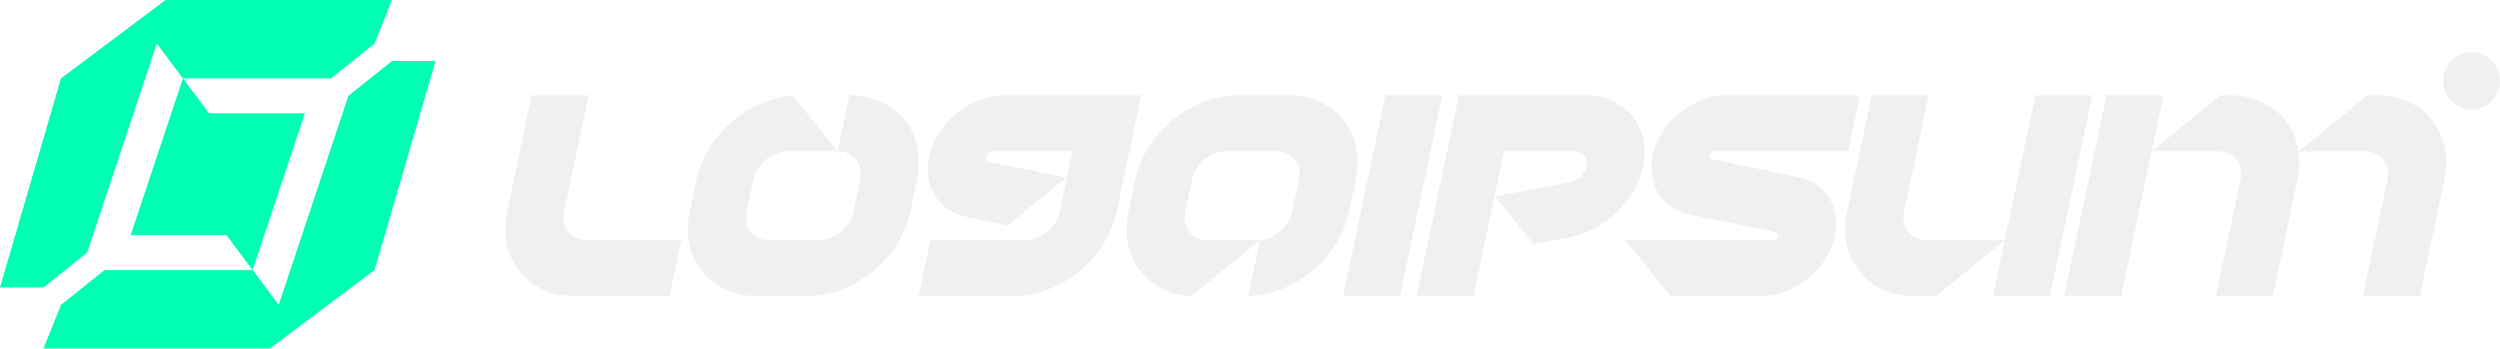
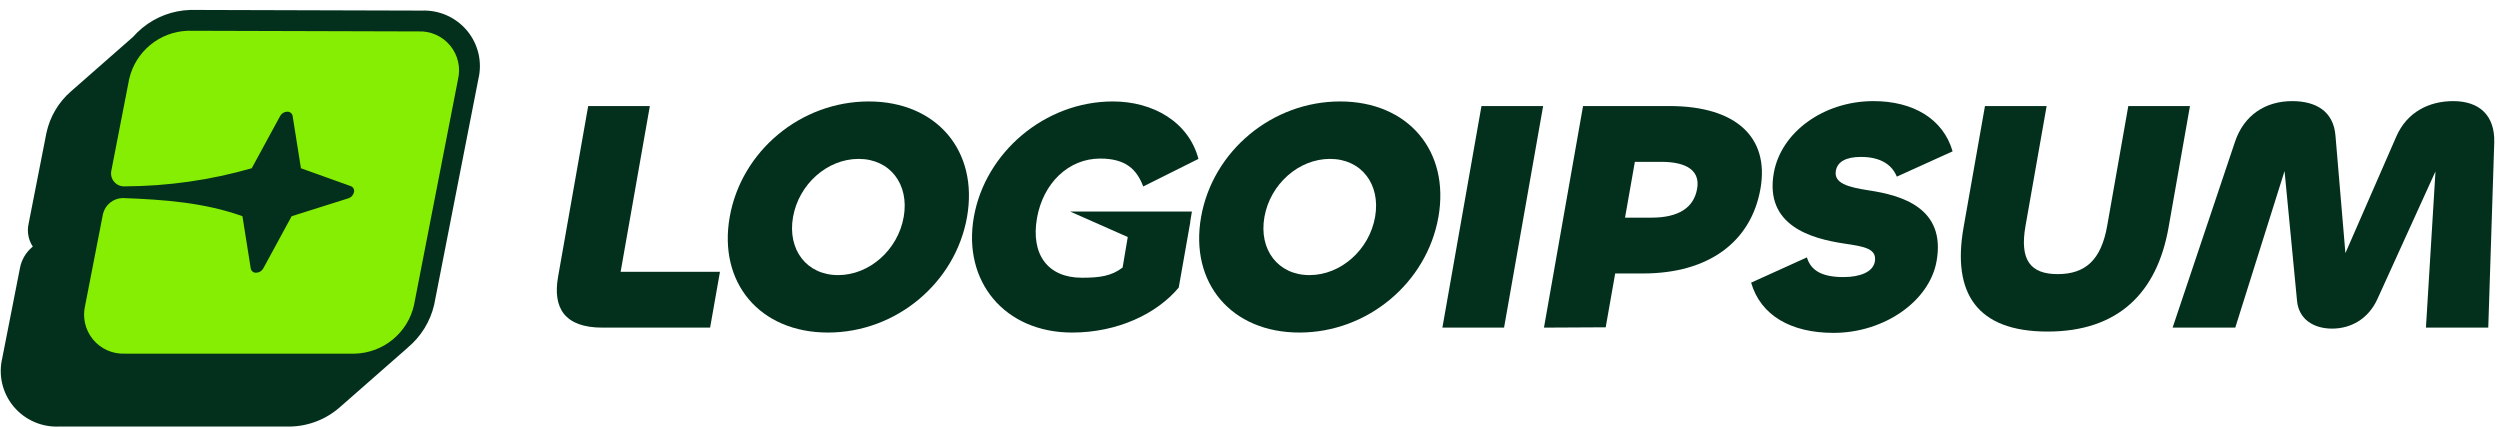
- <svg xmlns="http://www.w3.org/2000/svg" width="287" height="40" viewBox="0 0 287 40" fill="none">
-   <path d="M67.333 27.563H78.222L76.864 34H65.975C60.562 34 57.086 29.677 58.212 24.345L61.042 10.935H67.575L64.745 24.345C64.37 26.122 65.529 27.563 67.333 27.563Z" fill="#f0f0f0" />
-   <path d="M131.007 10.935L128.177 24.345C127.052 29.677 121.751 34 116.339 34H105.449L106.808 27.563H117.697C119.501 27.563 121.268 26.122 121.643 24.345L123.115 17.372H113.937C113.593 17.372 113.256 17.646 113.185 17.985C113.123 18.278 113.28 18.529 113.558 18.587L122.393 20.403L115.686 25.873L110.945 24.898C107.739 24.239 105.942 21.346 106.651 17.985C107.473 14.092 111.343 10.935 115.295 10.935H131.007Z" fill="#f0f0f0" />
-   <path fill-rule="evenodd" clip-rule="evenodd" d="M147.885 10.937C153.298 10.937 156.774 15.26 155.648 20.592L154.856 24.347C153.75 29.59 148.608 33.856 143.291 33.998L144.648 27.565L136.774 33.987C131.665 33.716 128.449 29.504 129.538 24.347L130.33 20.592C131.438 15.343 136.591 11.073 141.915 10.941L142.168 10.937H147.885ZM140.726 17.375C138.951 17.419 137.233 18.843 136.864 20.592L136.072 24.347C135.696 26.124 136.855 27.565 138.659 27.565H144.376C146.18 27.565 147.947 26.124 148.322 24.347L149.115 20.592C149.49 18.815 148.331 17.374 146.527 17.374H140.81L140.726 17.375Z" fill="#f0f0f0" />
-   <path d="M160.714 34H154.18L159.048 10.935H165.581L160.714 34Z" fill="#f0f0f0" />
-   <path d="M182.002 10.935C186.615 10.935 189.578 14.62 188.618 19.164C187.791 23.087 184.267 26.464 180.2 27.233L176.05 28.018L171.652 22.548L180.251 20.922C181.137 20.754 181.904 20.019 182.085 19.164C182.294 18.174 181.648 17.372 180.643 17.372H172.662L169.153 34H162.619L167.487 10.935H182.002Z" fill="#f0f0f0" />
-   <path d="M213.516 10.936L212.158 17.372H196.841C196.579 17.372 196.324 17.581 196.269 17.838C196.222 18.06 196.341 18.252 196.553 18.295L206.445 20.329L206.591 20.361C209.639 21.063 211.333 23.858 210.65 27.098C209.845 30.91 206.056 34 202.186 34H191.769L186.594 27.563H203.544C203.806 27.563 204.061 27.355 204.116 27.098C204.16 26.889 204.058 26.708 203.871 26.65L203.832 26.64L193.94 24.607C190.801 23.962 189.041 21.128 189.736 17.838C190.54 14.026 194.329 10.936 198.199 10.936H213.516Z" fill="#f0f0f0" />
-   <path d="M218.581 24.345C218.206 26.122 219.364 27.563 221.169 27.563H230.152L233.662 10.935H240.195L235.328 34H228.794L230.152 27.563L222.26 34H219.81C214.397 34 210.922 29.677 212.047 24.345L214.877 10.935H221.411L218.581 24.345Z" fill="#f0f0f0" />
-   <path d="M248.363 10.935L247.004 17.372L254.896 10.935H255.985C261.398 10.935 264.874 15.258 263.748 20.59L260.918 34H254.384L257.215 20.59C257.59 18.813 256.431 17.372 254.627 17.372H247.004L243.495 34H236.961L241.829 10.935H248.363Z" fill="#f0f0f0" />
-   <path d="M272.864 10.935C278.277 10.935 281.752 15.258 280.627 20.59L277.797 34H271.263L274.093 20.59C274.468 18.813 273.31 17.372 271.506 17.372H263.883L271.775 10.935H272.864Z" fill="#f0f0f0" />
-   <path fill-rule="evenodd" clip-rule="evenodd" d="M97.522 10.935C102.934 10.935 106.41 15.258 105.285 20.59L104.492 24.345C103.367 29.677 98.067 34 92.654 34H86.937C81.524 34 78.049 29.677 79.174 24.345L79.966 20.59C81.037 15.518 85.884 11.36 91.013 10.966L96.163 17.372L97.522 10.935ZM90.362 17.373C88.587 17.417 86.87 18.84 86.5 20.59L85.708 24.345C85.332 26.122 86.491 27.563 88.295 27.563H94.012C95.817 27.563 97.583 26.122 97.958 24.345L98.751 20.59C99.126 18.813 97.968 17.372 96.163 17.372H90.446L90.362 17.373Z" fill="#f0f0f0" />
-   <path d="M287 9.29C287 11.107 285.537 12.58 283.733 12.58C281.929 12.58 280.466 11.107 280.466 9.29C280.466 7.473 281.929 6 283.733 6C285.537 6 287 7.473 287 9.29Z" fill="#f0f0f0" />
-   <path d="M43 31L31 40H5L7 35L12 31H29L32 35L40 11L45 7H50L43 31ZM43 5L38 9H21L18 5L10 29L5 33H0L7 9L19 0H45L43 5ZM24 13H35L29 31L26 27H15L21 9L24 13Z" fill="#00FFB2" />
+ <svg xmlns="http://www.w3.org/2000/svg" width="240" height="41" viewBox="0 0 240 41" fill="none">
+   <path d="M39.145 33.366L39.148 33.37L32.678 39.047C31.351 40.239 29.636 40.915 27.848 40.948L27.833 40.949H5.66C4.839 40.983 4.022 40.83 3.27 40.499C2.505 40.164 1.829 39.655 1.297 39.012C0.764 38.37 0.391 37.613 0.205 36.802C0.023 36.005 0.027 35.176 0.217 34.38L1.925 25.688C2.076 24.932 2.478 24.247 3.065 23.743L3.149 23.671C2.967 23.396 2.834 23.093 2.756 22.772C2.653 22.348 2.649 21.906 2.745 21.481L4.455 12.773L4.458 12.76C4.791 11.198 5.629 9.787 6.845 8.744L12.768 3.546C13.043 3.233 13.344 2.941 13.669 2.675C14.966 1.613 16.579 1.008 18.258 0.954L18.286 0.953L40.485 1.017C41.305 0.983 42.122 1.137 42.873 1.466C43.638 1.802 44.314 2.311 44.846 2.953C45.378 3.595 45.752 4.352 45.938 5.164C46.12 5.961 46.116 6.79 45.925 7.585L41.685 29.23L41.679 29.257C41.306 30.865 40.416 32.308 39.145 33.366Z" fill="#03301D" />
+   <path d="M40.139 3.017C40.722 2.988 41.304 3.095 41.838 3.331C42.372 3.566 42.844 3.924 43.216 4.374C43.587 4.825 43.848 5.356 43.978 5.925C44.108 6.494 44.102 7.086 43.962 7.653L39.74 29.312C39.444 30.599 38.73 31.752 37.709 32.591C36.689 33.429 35.42 33.907 34.1 33.949H12.01C11.427 33.978 10.844 33.87 10.31 33.635C9.775 33.399 9.303 33.042 8.931 32.592C8.559 32.141 8.297 31.61 8.166 31.041C8.036 30.472 8.04 29.88 8.178 29.312L9.883 20.55C9.983 20.122 10.221 19.74 10.561 19.462C10.901 19.184 11.324 19.026 11.763 19.013C15.794 19.156 19.665 19.459 23.274 20.757L24.071 25.768C24.09 25.889 24.154 25.998 24.25 26.075C24.345 26.151 24.466 26.189 24.588 26.182C24.729 26.18 24.866 26.14 24.987 26.067C25.107 25.994 25.206 25.891 25.274 25.768L27.998 20.757L33.447 19.037C33.579 18.994 33.697 18.919 33.791 18.817C33.885 18.715 33.95 18.59 33.981 18.455C34.012 18.336 33.997 18.209 33.94 18.1C33.882 17.991 33.786 17.907 33.67 17.866L28.89 16.153L28.094 11.142C28.074 11.021 28.011 10.91 27.915 10.833C27.82 10.755 27.699 10.715 27.576 10.72C27.434 10.723 27.296 10.764 27.176 10.838C27.056 10.913 26.957 11.018 26.891 11.142L24.166 16.153C20.216 17.286 16.128 17.87 12.018 17.89C11.82 17.906 11.622 17.876 11.439 17.801C11.255 17.726 11.093 17.609 10.963 17.459C10.834 17.309 10.743 17.13 10.696 16.938C10.65 16.745 10.649 16.544 10.695 16.352L12.4 7.589C12.695 6.303 13.408 5.151 14.427 4.312C15.445 3.473 16.713 2.996 18.032 2.953L40.139 3.017Z" fill="#86EE02" />
+   <path d="M176.026 31.956C171.93 31.956 169.024 30.286 168.108 27.135L173.464 24.708C173.844 26 174.954 26.599 176.97 26.599C178.538 26.599 179.806 26.126 179.983 25.118C180.206 23.857 178.959 23.668 177.057 23.384C173.908 22.912 169.389 21.683 170.284 16.609C170.973 12.701 175.053 9.707 179.853 9.707C183.629 9.707 186.534 11.378 187.451 14.529L182.095 16.956C181.67 15.916 180.668 15.065 178.652 15.065C177.244 15.065 176.398 15.506 176.243 16.388C176.032 17.586 177.373 17.964 179.429 18.279C182.546 18.752 186.815 19.95 185.915 25.055C185.226 28.962 180.826 31.956 176.026 31.956Z" fill="#03301D" />
+   <path d="M208.57 31.452H214.586L219.317 16.42L220.514 28.868C220.677 30.664 222.121 31.547 223.881 31.547C225.673 31.547 227.339 30.633 228.216 28.742L233.807 16.451L232.89 31.452H238.874L239.448 13.678C239.52 11.094 238.036 9.707 235.508 9.707C233.204 9.707 231.069 10.747 230.044 13.111L225.159 24.298L224.205 13.016C224.014 10.653 222.292 9.707 220.052 9.707C217.46 9.707 215.429 11.063 214.569 13.584L208.57 31.452Z" fill="#03301D" />
+   <path d="M188.501 21.84C187.39 28.143 189.78 31.83 196.564 31.83C203.316 31.83 207.07 28.143 208.181 21.84L210.237 10.18H204.317L202.289 21.683C201.711 24.96 200.192 26.315 197.536 26.315C194.912 26.315 193.871 24.96 194.449 21.683L196.477 10.18H190.557L188.501 21.84Z" fill="#03301D" />
+   <path fill-rule="evenodd" clip-rule="evenodd" d="M148.221 31.452L154.147 31.421L155.058 26.252H157.746C164.018 26.252 168.104 23.227 169.004 18.122C169.876 13.174 166.66 10.18 160.26 10.18H151.972L148.221 31.452ZM156.947 15.537H159.475C162.035 15.537 163.218 16.451 162.924 18.122C162.607 19.918 161.187 20.895 158.531 20.895H156.003L156.947 15.537Z" fill="#03301D" />
+   <path d="M142.221 10.18H148.141L144.39 31.452H138.47L142.221 10.18Z" fill="#03301D" />
+   <path fill-rule="evenodd" clip-rule="evenodd" d="M115.304 20.832C114.187 27.166 118.212 31.925 124.74 31.925C131.268 31.925 136.971 27.166 138.088 20.832C139.205 14.498 135.18 9.739 128.652 9.739C122.124 9.739 116.421 14.498 115.304 20.832ZM132.008 20.832C131.452 23.983 128.72 26.41 125.712 26.41C122.704 26.41 120.828 23.983 121.384 20.832C121.94 17.68 124.671 15.254 127.679 15.254C130.687 15.254 132.564 17.68 132.008 20.832Z" fill="#03301D" />
+   <path d="M102.926 31.925C96.462 31.925 92.395 27.04 93.49 20.832C94.585 14.624 100.31 9.739 106.838 9.739C110.678 9.739 114.11 11.693 115.05 15.254L109.751 17.901C109.138 16.294 108.111 15.222 105.615 15.222C102.575 15.222 100.143 17.586 99.553 20.926C98.937 24.424 100.59 26.662 103.854 26.662C105.582 26.662 106.698 26.504 107.77 25.685L108.266 22.754L102.727 20.306H114.423L114.258 21.305H114.271L114.088 22.34L114.077 22.409L114.076 22.409L113.159 27.607C111.051 30.128 107.278 31.925 102.926 31.925Z" fill="#03301D" />
+   <path fill-rule="evenodd" clip-rule="evenodd" d="M70.051 20.832C68.934 27.166 72.959 31.925 79.487 31.925C86.015 31.925 91.719 27.166 92.835 20.832C93.952 14.498 89.927 9.739 83.399 9.739C76.871 9.739 71.168 14.498 70.051 20.832ZM86.755 20.832C86.2 23.983 83.468 26.41 80.46 26.41C77.452 26.41 75.576 23.983 76.131 20.832C76.687 17.68 79.419 15.254 82.427 15.254C85.435 15.254 87.311 17.68 86.755 20.832Z" fill="#03301D" />
+   <path d="M62.386 10.18L59.58 26.095H69.116L68.171 31.452H57.835C54.187 31.452 53.048 29.561 53.576 26.567L56.466 10.18H62.386Z" fill="#03301D" />
</svg>
